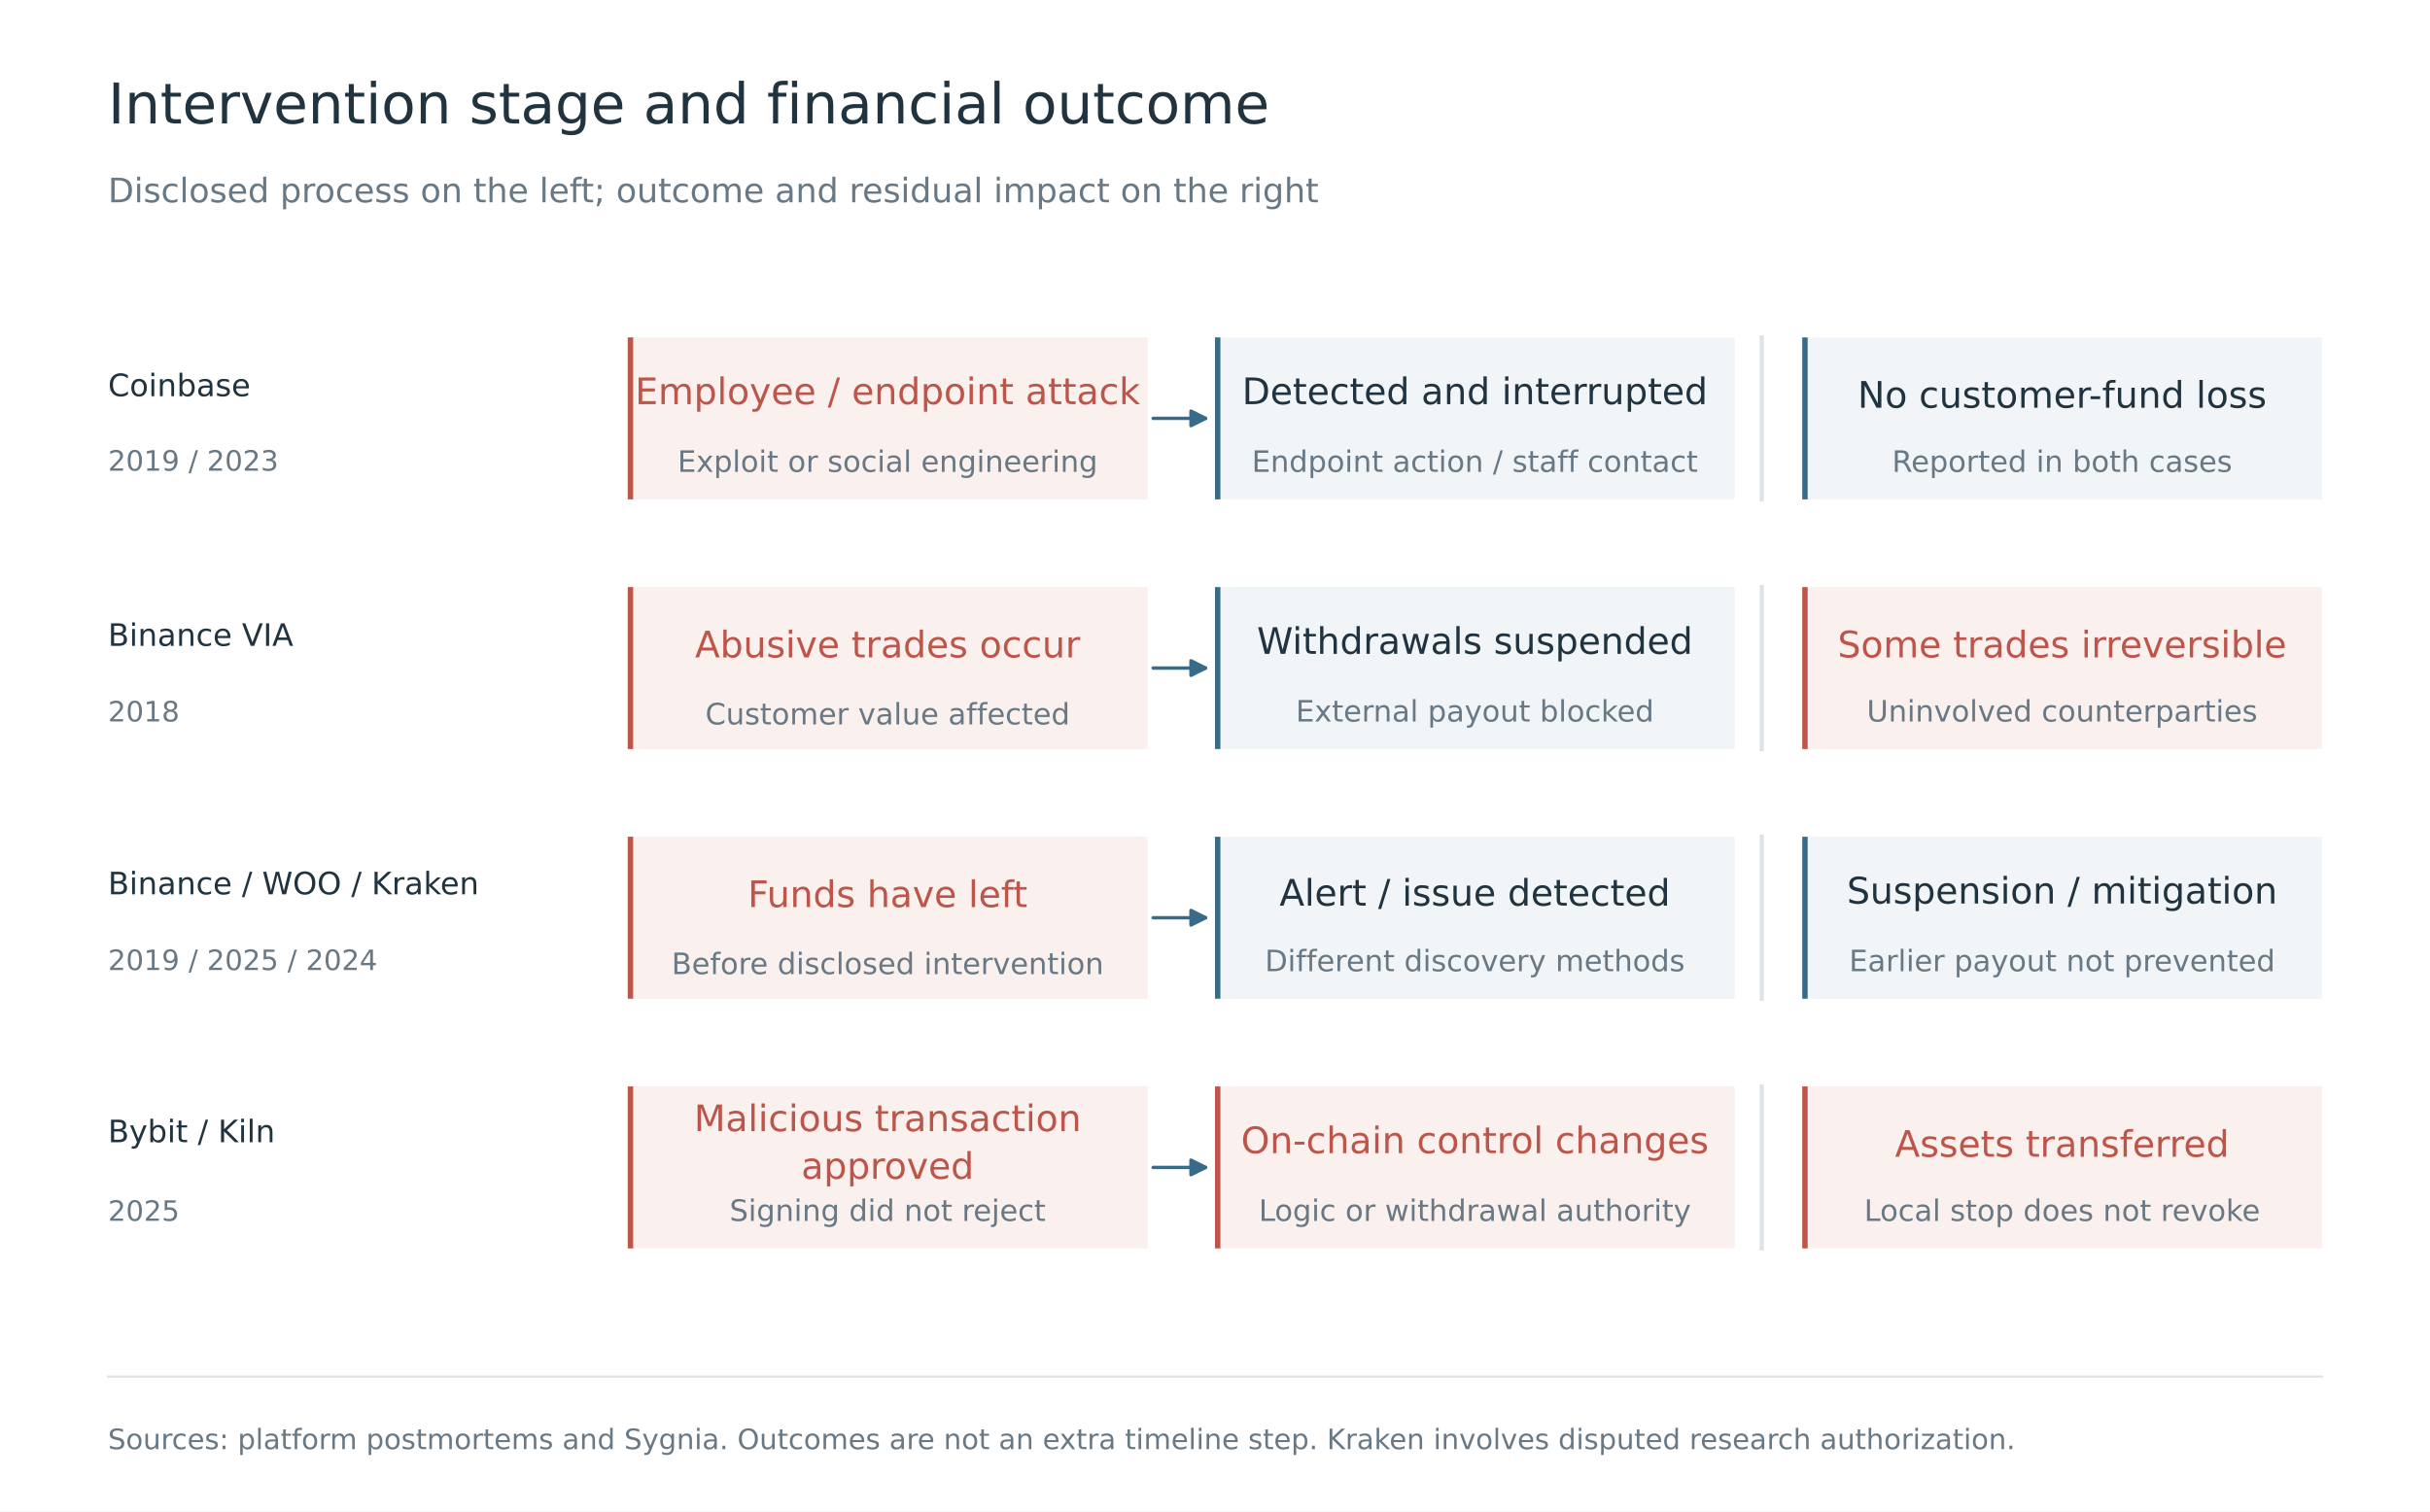
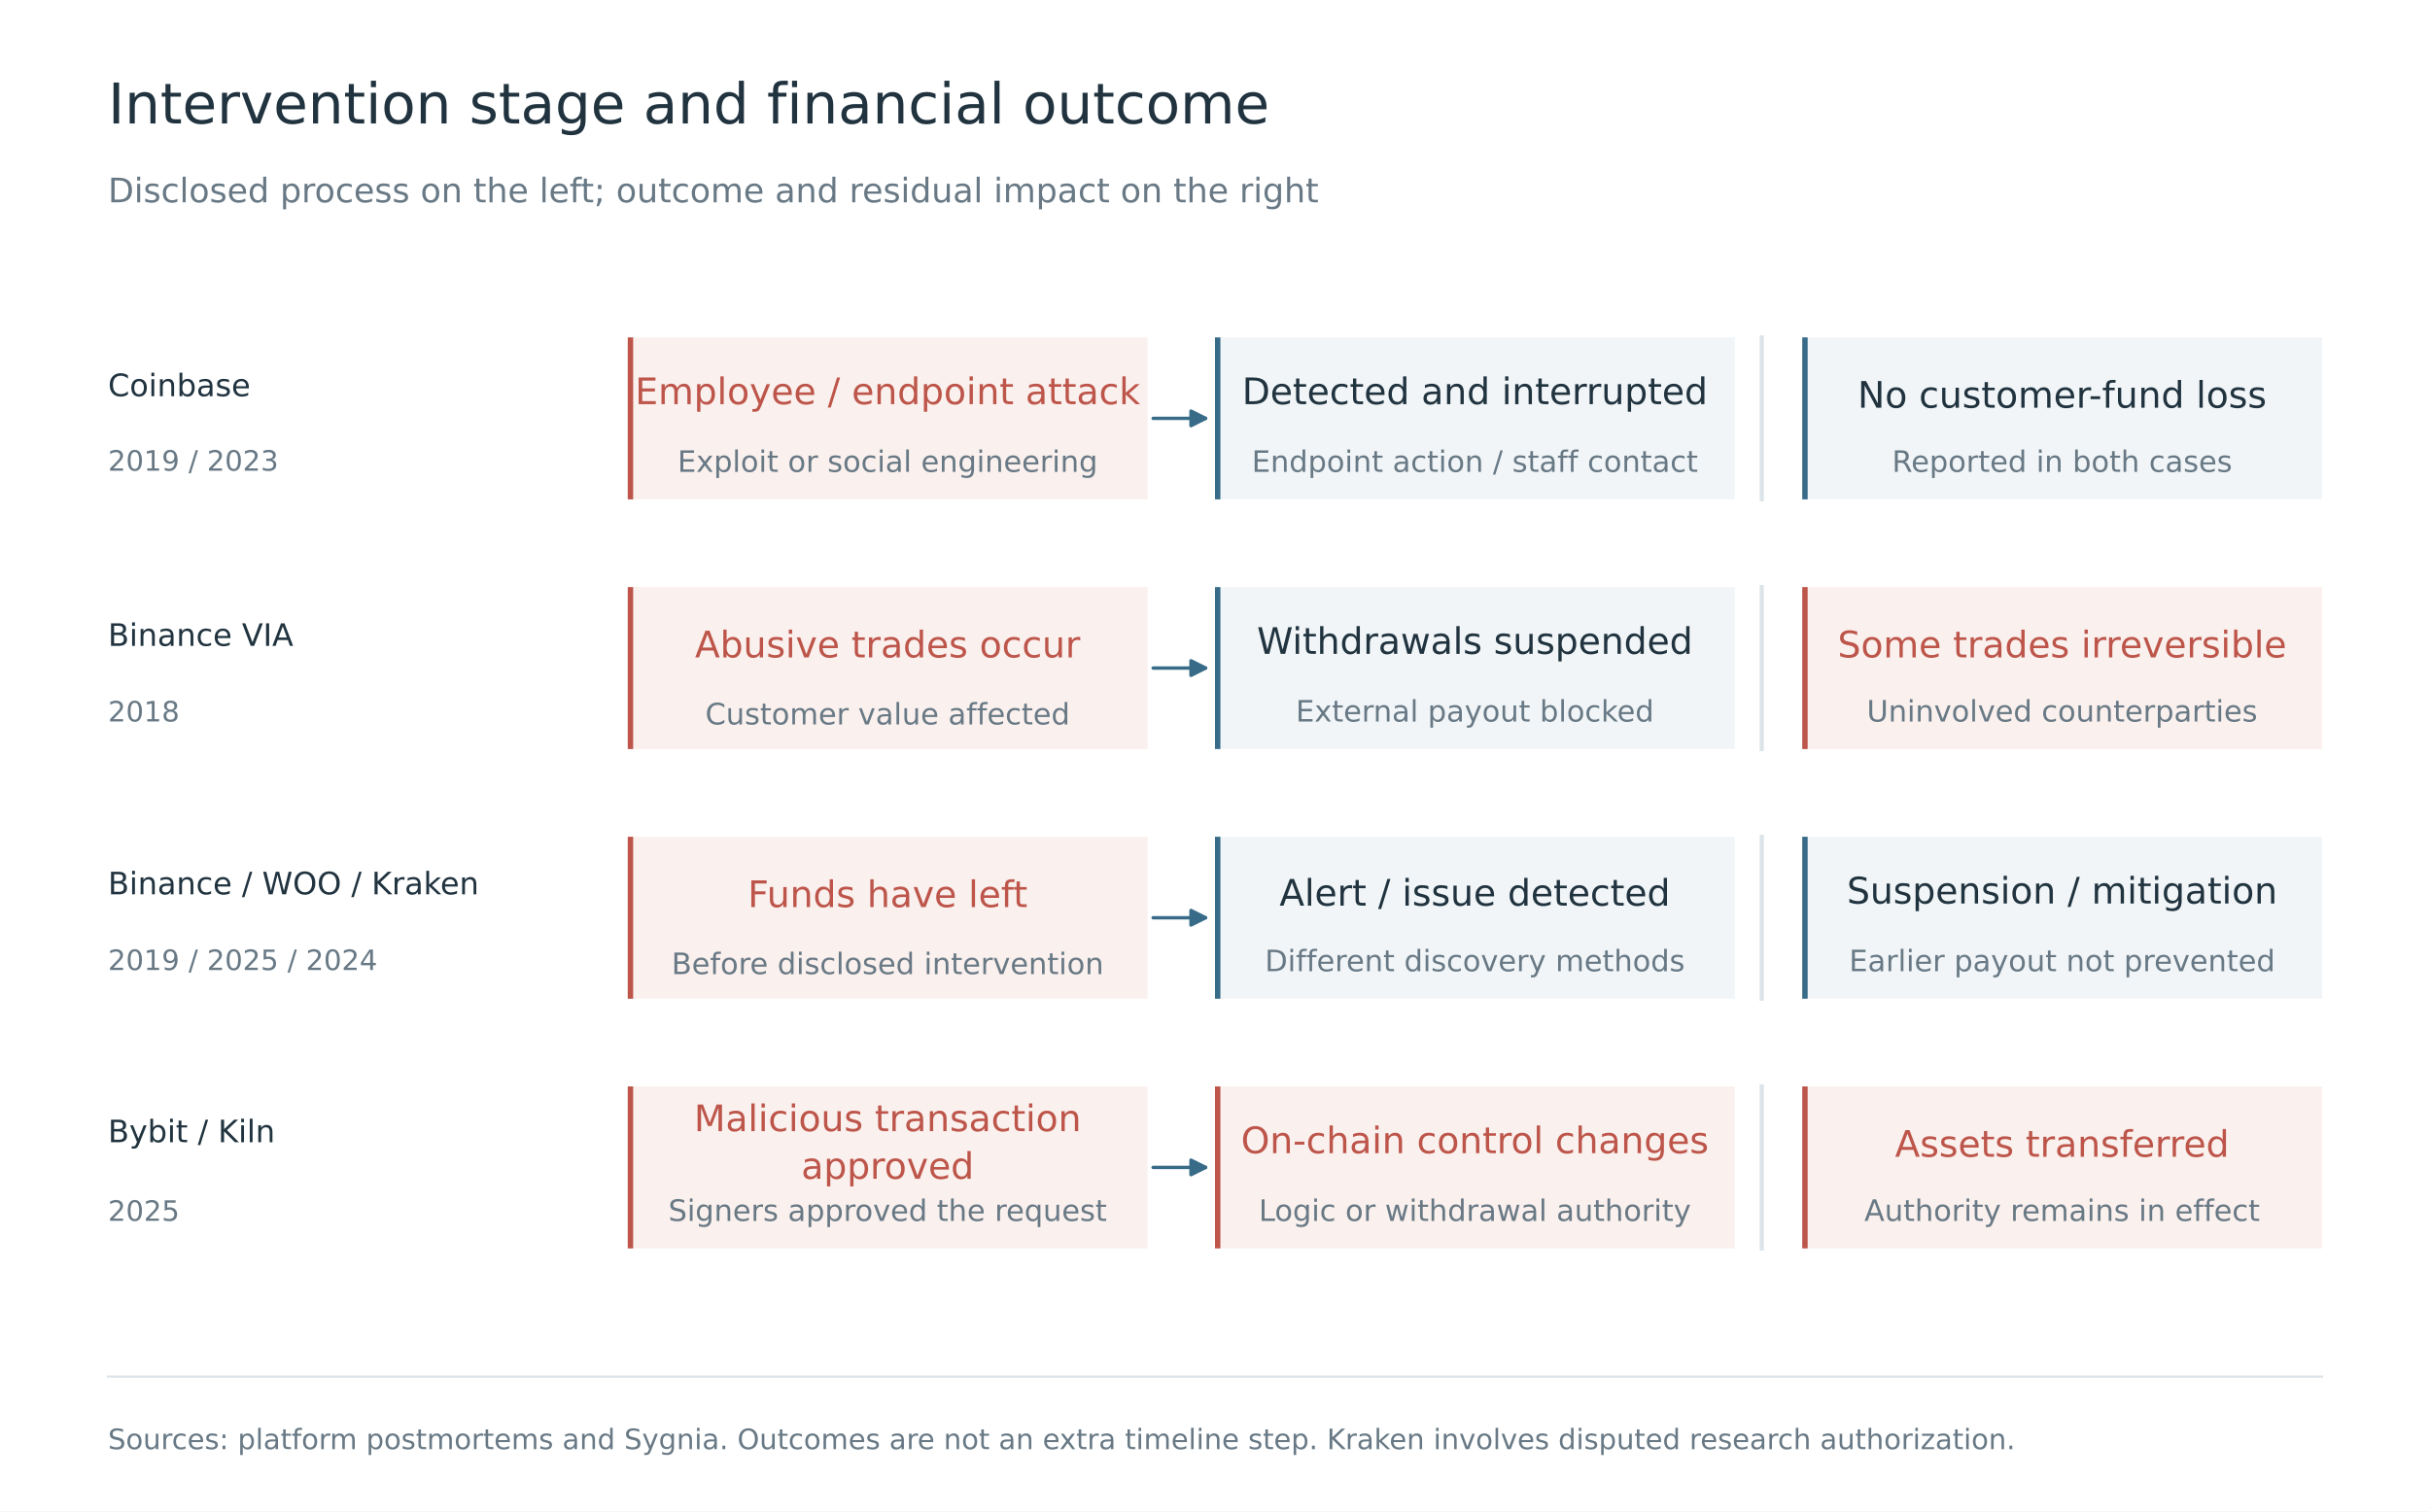
<svg xmlns="http://www.w3.org/2000/svg" width="864pt" height="537.6pt" viewBox="0 0 864 537.6" version="1.1">
  <defs>
    <style type="text/css">*{stroke-linejoin: round; stroke-linecap: butt}</style>
  </defs>
  <g id="figure_1">
    <g id="patch_1">
      <path d="M 0 537.6 L 864 537.6 L 864 0 L 0 0 z " style="fill: #ffffff" />
    </g>
    <g id="axes_1">
      <g id="patch_2">
-         <path d="M 223.2 120 L 408 120 L 408 177.6 L 223.2 177.6 z " clip-path="url(#p0aa8099448)" style="fill: #faf0ed" />
+         <path d="M 223.2 120 L 408 120 L 408 177.6 L 223.2 177.6 z " clip-path="url(#p68e65fe7a8)" style="fill: #faf0ed" />
      </g>
      <g id="patch_3">
-         <path d="M 223.2 120 L 225.12 120 L 225.12 177.6 L 223.2 177.6 z " clip-path="url(#p0aa8099448)" style="fill: #bd554a" />
+         <path d="M 223.2 120 L 225.12 120 L 225.12 177.6 L 223.2 177.6 z " clip-path="url(#p68e65fe7a8)" style="fill: #bd554a" />
      </g>
      <g id="patch_4">
-         <path d="M 432 120 L 616.8 120 L 616.8 177.6 L 432 177.6 z " clip-path="url(#p0aa8099448)" style="fill: #f1f5f7" />
+         <path d="M 432 120 L 616.8 120 L 616.8 177.6 L 432 177.6 z " clip-path="url(#p68e65fe7a8)" style="fill: #f1f5f7" />
      </g>
      <g id="patch_5">
-         <path d="M 432 120 L 433.92 120 L 433.92 177.6 L 432 177.6 z " clip-path="url(#p0aa8099448)" style="fill: #376b88" />
+         <path d="M 432 120 L 433.92 120 L 433.92 177.6 L 432 177.6 z " clip-path="url(#p68e65fe7a8)" style="fill: #376b88" />
      </g>
      <g id="patch_6">
-         <path d="M 410.001 148.8 Q 420 148.8 428.658 148.8 " clip-path="url(#p0aa8099448)" style="fill: none; stroke: #376b88; stroke-width: 1.2; stroke-linecap: round" />
-         <path d="M 423.458 146.2 L 428.658 148.8 L 423.458 151.4 z " clip-path="url(#p0aa8099448)" style="fill: #376b88; stroke: #376b88; stroke-width: 1.2; stroke-linecap: round" />
+         <path d="M 410.001 148.8 Q 420 148.8 428.658 148.8 " clip-path="url(#p68e65fe7a8)" style="fill: none; stroke: #376b88; stroke-width: 1.2; stroke-linecap: round" />
+         <path d="M 423.458 146.2 L 428.658 148.8 L 423.458 151.4 z " clip-path="url(#p68e65fe7a8)" style="fill: #376b88; stroke: #376b88; stroke-width: 1.2; stroke-linecap: round" />
      </g>
      <g id="patch_7">
-         <path d="M 640.8 120 L 825.6 120 L 825.6 177.6 L 640.8 177.6 z " clip-path="url(#p0aa8099448)" style="fill: #f1f5f7" />
+         <path d="M 640.8 120 L 825.6 120 L 825.6 177.6 L 640.8 177.6 z " clip-path="url(#p68e65fe7a8)" style="fill: #f1f5f7" />
      </g>
      <g id="patch_8">
-         <path d="M 640.8 120 L 642.72 120 L 642.72 177.6 L 640.8 177.6 z " clip-path="url(#p0aa8099448)" style="fill: #376b88" />
+         <path d="M 640.8 120 L 642.72 120 L 642.72 177.6 L 640.8 177.6 z " clip-path="url(#p68e65fe7a8)" style="fill: #376b88" />
      </g>
      <g id="patch_9">
-         <path d="M 223.2 208.8 L 408 208.8 L 408 266.4 L 223.2 266.4 z " clip-path="url(#p0aa8099448)" style="fill: #faf0ed" />
+         <path d="M 223.2 208.8 L 408 208.8 L 408 266.4 L 223.2 266.4 z " clip-path="url(#p68e65fe7a8)" style="fill: #faf0ed" />
      </g>
      <g id="patch_10">
-         <path d="M 223.2 208.8 L 225.12 208.8 L 225.12 266.4 L 223.2 266.4 z " clip-path="url(#p0aa8099448)" style="fill: #bd554a" />
+         <path d="M 223.2 208.8 L 225.12 208.8 L 225.12 266.4 L 223.2 266.4 z " clip-path="url(#p68e65fe7a8)" style="fill: #bd554a" />
      </g>
      <g id="patch_11">
-         <path d="M 432 208.8 L 616.8 208.8 L 616.8 266.4 L 432 266.4 z " clip-path="url(#p0aa8099448)" style="fill: #f1f5f7" />
+         <path d="M 432 208.8 L 616.8 208.8 L 616.8 266.4 L 432 266.4 z " clip-path="url(#p68e65fe7a8)" style="fill: #f1f5f7" />
      </g>
      <g id="patch_12">
-         <path d="M 432 208.8 L 433.92 208.8 L 433.92 266.4 L 432 266.4 z " clip-path="url(#p0aa8099448)" style="fill: #376b88" />
+         <path d="M 432 208.8 L 433.92 208.8 L 433.92 266.4 L 432 266.4 z " clip-path="url(#p68e65fe7a8)" style="fill: #376b88" />
      </g>
      <g id="patch_13">
-         <path d="M 410.001 237.6 Q 420 237.6 428.658 237.6 " clip-path="url(#p0aa8099448)" style="fill: none; stroke: #376b88; stroke-width: 1.2; stroke-linecap: round" />
-         <path d="M 423.458 235 L 428.658 237.6 L 423.458 240.2 z " clip-path="url(#p0aa8099448)" style="fill: #376b88; stroke: #376b88; stroke-width: 1.2; stroke-linecap: round" />
+         <path d="M 410.001 237.6 Q 420 237.6 428.658 237.6 " clip-path="url(#p68e65fe7a8)" style="fill: none; stroke: #376b88; stroke-width: 1.2; stroke-linecap: round" />
+         <path d="M 423.458 235 L 428.658 237.6 L 423.458 240.2 z " clip-path="url(#p68e65fe7a8)" style="fill: #376b88; stroke: #376b88; stroke-width: 1.2; stroke-linecap: round" />
      </g>
      <g id="patch_14">
-         <path d="M 640.8 208.8 L 825.6 208.8 L 825.6 266.4 L 640.8 266.4 z " clip-path="url(#p0aa8099448)" style="fill: #faf0ed" />
+         <path d="M 640.8 208.8 L 825.6 208.8 L 825.6 266.4 L 640.8 266.4 z " clip-path="url(#p68e65fe7a8)" style="fill: #faf0ed" />
      </g>
      <g id="patch_15">
-         <path d="M 640.8 208.8 L 642.72 208.8 L 642.72 266.4 L 640.8 266.4 z " clip-path="url(#p0aa8099448)" style="fill: #bd554a" />
+         <path d="M 640.8 208.8 L 642.72 208.8 L 642.72 266.4 L 640.8 266.4 z " clip-path="url(#p68e65fe7a8)" style="fill: #bd554a" />
      </g>
      <g id="patch_16">
-         <path d="M 223.2 297.6 L 408 297.6 L 408 355.2 L 223.2 355.2 z " clip-path="url(#p0aa8099448)" style="fill: #faf0ed" />
+         <path d="M 223.2 297.6 L 408 297.6 L 408 355.2 L 223.2 355.2 z " clip-path="url(#p68e65fe7a8)" style="fill: #faf0ed" />
      </g>
      <g id="patch_17">
-         <path d="M 223.2 297.6 L 225.12 297.6 L 225.12 355.2 L 223.2 355.2 z " clip-path="url(#p0aa8099448)" style="fill: #bd554a" />
+         <path d="M 223.2 297.6 L 225.12 297.6 L 225.12 355.2 L 223.2 355.2 z " clip-path="url(#p68e65fe7a8)" style="fill: #bd554a" />
      </g>
      <g id="patch_18">
-         <path d="M 432 297.6 L 616.8 297.6 L 616.8 355.2 L 432 355.2 z " clip-path="url(#p0aa8099448)" style="fill: #f1f5f7" />
+         <path d="M 432 297.6 L 616.8 297.6 L 616.8 355.2 L 432 355.2 z " clip-path="url(#p68e65fe7a8)" style="fill: #f1f5f7" />
      </g>
      <g id="patch_19">
-         <path d="M 432 297.6 L 433.92 297.6 L 433.92 355.2 L 432 355.2 z " clip-path="url(#p0aa8099448)" style="fill: #376b88" />
+         <path d="M 432 297.6 L 433.92 297.6 L 433.92 355.2 L 432 355.2 z " clip-path="url(#p68e65fe7a8)" style="fill: #376b88" />
      </g>
      <g id="patch_20">
-         <path d="M 410.001 326.4 Q 420 326.4 428.658 326.4 " clip-path="url(#p0aa8099448)" style="fill: none; stroke: #376b88; stroke-width: 1.2; stroke-linecap: round" />
-         <path d="M 423.458 323.8 L 428.658 326.4 L 423.458 329 z " clip-path="url(#p0aa8099448)" style="fill: #376b88; stroke: #376b88; stroke-width: 1.2; stroke-linecap: round" />
+         <path d="M 410.001 326.4 Q 420 326.4 428.658 326.4 " clip-path="url(#p68e65fe7a8)" style="fill: none; stroke: #376b88; stroke-width: 1.2; stroke-linecap: round" />
+         <path d="M 423.458 323.8 L 428.658 326.4 L 423.458 329 z " clip-path="url(#p68e65fe7a8)" style="fill: #376b88; stroke: #376b88; stroke-width: 1.2; stroke-linecap: round" />
      </g>
      <g id="patch_21">
-         <path d="M 640.8 297.6 L 825.6 297.6 L 825.6 355.2 L 640.8 355.2 z " clip-path="url(#p0aa8099448)" style="fill: #f1f5f7" />
+         <path d="M 640.8 297.6 L 825.6 297.6 L 825.6 355.2 L 640.8 355.2 z " clip-path="url(#p68e65fe7a8)" style="fill: #f1f5f7" />
      </g>
      <g id="patch_22">
-         <path d="M 640.8 297.6 L 642.72 297.6 L 642.72 355.2 L 640.8 355.2 z " clip-path="url(#p0aa8099448)" style="fill: #376b88" />
+         <path d="M 640.8 297.6 L 642.72 297.6 L 642.72 355.2 L 640.8 355.2 z " clip-path="url(#p68e65fe7a8)" style="fill: #376b88" />
      </g>
      <g id="patch_23">
-         <path d="M 223.2 386.4 L 408 386.4 L 408 444 L 223.2 444 z " clip-path="url(#p0aa8099448)" style="fill: #faf0ed" />
+         <path d="M 223.2 386.4 L 408 386.4 L 408 444 L 223.2 444 z " clip-path="url(#p68e65fe7a8)" style="fill: #faf0ed" />
      </g>
      <g id="patch_24">
-         <path d="M 223.2 386.4 L 225.12 386.4 L 225.12 444 L 223.2 444 z " clip-path="url(#p0aa8099448)" style="fill: #bd554a" />
+         <path d="M 223.2 386.4 L 225.12 386.4 L 225.12 444 L 223.2 444 z " clip-path="url(#p68e65fe7a8)" style="fill: #bd554a" />
      </g>
      <g id="patch_25">
-         <path d="M 432 386.4 L 616.8 386.4 L 616.8 444 L 432 444 z " clip-path="url(#p0aa8099448)" style="fill: #faf0ed" />
+         <path d="M 432 386.4 L 616.8 386.4 L 616.8 444 L 432 444 z " clip-path="url(#p68e65fe7a8)" style="fill: #faf0ed" />
      </g>
      <g id="patch_26">
-         <path d="M 432 386.4 L 433.92 386.4 L 433.92 444 L 432 444 z " clip-path="url(#p0aa8099448)" style="fill: #bd554a" />
+         <path d="M 432 386.4 L 433.92 386.4 L 433.92 444 L 432 444 z " clip-path="url(#p68e65fe7a8)" style="fill: #bd554a" />
      </g>
      <g id="patch_27">
-         <path d="M 410.001 415.2 Q 420 415.2 428.658 415.2 " clip-path="url(#p0aa8099448)" style="fill: none; stroke: #376b88; stroke-width: 1.2; stroke-linecap: round" />
-         <path d="M 423.458 412.6 L 428.658 415.2 L 423.458 417.8 z " clip-path="url(#p0aa8099448)" style="fill: #376b88; stroke: #376b88; stroke-width: 1.2; stroke-linecap: round" />
+         <path d="M 410.001 415.2 Q 420 415.2 428.658 415.2 " clip-path="url(#p68e65fe7a8)" style="fill: none; stroke: #376b88; stroke-width: 1.2; stroke-linecap: round" />
+         <path d="M 423.458 412.6 L 428.658 415.2 L 423.458 417.8 z " clip-path="url(#p68e65fe7a8)" style="fill: #376b88; stroke: #376b88; stroke-width: 1.2; stroke-linecap: round" />
      </g>
      <g id="patch_28">
-         <path d="M 640.8 386.4 L 825.6 386.4 L 825.6 444 L 640.8 444 z " clip-path="url(#p0aa8099448)" style="fill: #faf0ed" />
+         <path d="M 640.8 386.4 L 825.6 386.4 L 825.6 444 L 640.8 444 z " clip-path="url(#p68e65fe7a8)" style="fill: #faf0ed" />
      </g>
      <g id="patch_29">
-         <path d="M 640.8 386.4 L 642.72 386.4 L 642.72 444 L 640.8 444 z " clip-path="url(#p0aa8099448)" style="fill: #bd554a" />
+         <path d="M 640.8 386.4 L 642.72 386.4 L 642.72 444 L 640.8 444 z " clip-path="url(#p68e65fe7a8)" style="fill: #bd554a" />
      </g>
      <g id="line2d_1">
-         <path d="M 626.4 120 L 626.4 177.6 " clip-path="url(#p0aa8099448)" style="fill: none; stroke: #dce4e9; stroke-width: 1.5; stroke-linecap: square" />
+         <path d="M 626.4 120 L 626.4 177.6 " clip-path="url(#p68e65fe7a8)" style="fill: none; stroke: #dce4e9; stroke-width: 1.5; stroke-linecap: square" />
      </g>
      <g id="line2d_2">
-         <path d="M 626.4 208.8 L 626.4 266.4 " clip-path="url(#p0aa8099448)" style="fill: none; stroke: #dce4e9; stroke-width: 1.5; stroke-linecap: square" />
+         <path d="M 626.4 208.8 L 626.4 266.4 " clip-path="url(#p68e65fe7a8)" style="fill: none; stroke: #dce4e9; stroke-width: 1.5; stroke-linecap: square" />
      </g>
      <g id="line2d_3">
-         <path d="M 626.4 297.6 L 626.4 355.2 " clip-path="url(#p0aa8099448)" style="fill: none; stroke: #dce4e9; stroke-width: 1.5; stroke-linecap: square" />
+         <path d="M 626.4 297.6 L 626.4 355.2 " clip-path="url(#p68e65fe7a8)" style="fill: none; stroke: #dce4e9; stroke-width: 1.5; stroke-linecap: square" />
      </g>
      <g id="line2d_4">
-         <path d="M 626.4 386.4 L 626.4 444 " clip-path="url(#p0aa8099448)" style="fill: none; stroke: #dce4e9; stroke-width: 1.5; stroke-linecap: square" />
+         <path d="M 626.4 386.4 L 626.4 444 " clip-path="url(#p68e65fe7a8)" style="fill: none; stroke: #dce4e9; stroke-width: 1.5; stroke-linecap: square" />
      </g>
      <g id="line2d_5">
-         <path d="M 38.4 489.6 L 825.6 489.6 " clip-path="url(#p0aa8099448)" style="fill: none; stroke: #dce4e9; stroke-width: 0.8; stroke-linecap: square" />
+         <path d="M 38.4 489.6 L 825.6 489.6 " clip-path="url(#p68e65fe7a8)" style="fill: none; stroke: #dce4e9; stroke-width: 0.8; stroke-linecap: square" />
      </g>
      <g id="text_1">
        <text style="font-size: 20px; font-family: 'DejaVu Sans'; text-anchor: start; fill: #20333f" x="38.4" y="43.919" transform="rotate(-0 38.4 43.91875)">Intervention stage and financial outcome</text>
      </g>
      <g id="text_2">
        <text style="font-size: 12px; font-family: 'DejaVu Sans'; text-anchor: start; fill: #687985" x="38.4" y="71.951" transform="rotate(-0 38.4 71.95125)">Disclosed process on the left; outcome and residual impact on the right</text>
      </g>
      <g id="text_3">
        <text style="font-size: 11px; font-family: 'DejaVu Sans'; text-anchor: start; fill: #20333f" x="38.4" y="140.901" transform="rotate(-0 38.4 140.9009)">Coinbase</text>
      </g>
      <g id="text_4">
        <text style="font-size: 10px; font-family: 'DejaVu Sans'; text-anchor: start; fill: #687985" x="38.4" y="167.407" transform="rotate(-0 38.4 167.4069)">2019 / 2023</text>
      </g>
      <g id="text_5">
        <text style="font-size: 13px; font-family: 'DejaVu Sans'; text-anchor: middle; fill: #bd554a" x="315.6" y="143.747" transform="rotate(-0 315.6 143.7472)">Employee / endpoint attack</text>
      </g>
      <g id="text_6">
        <text style="font-size: 10.5px; font-family: 'DejaVu Sans'; text-anchor: middle; fill: #687985" x="315.6" y="167.825" transform="rotate(-0 315.6 167.8253)">Exploit or social engineering</text>
      </g>
      <g id="text_7">
        <text style="font-size: 13px; font-family: 'DejaVu Sans'; text-anchor: middle; fill: #20333f" x="524.4" y="143.747" transform="rotate(-0 524.4 143.7472)">Detected and interrupted</text>
      </g>
      <g id="text_8">
        <text style="font-size: 10.5px; font-family: 'DejaVu Sans'; text-anchor: middle; fill: #687985" x="524.4" y="167.825" transform="rotate(-0 524.4 167.8253)">Endpoint action / staff contact</text>
      </g>
      <g id="text_9">
        <text style="font-size: 13px; font-family: 'DejaVu Sans'; text-anchor: middle; fill: #20333f" x="733.2" y="145.007" transform="rotate(-0 733.2 145.0066)">No customer-fund loss</text>
      </g>
      <g id="text_10">
        <text style="font-size: 10.5px; font-family: 'DejaVu Sans'; text-anchor: middle; fill: #687985" x="733.2" y="167.825" transform="rotate(-0 733.2 167.8253)">Reported in both cases</text>
      </g>
      <g id="text_11">
        <text style="font-size: 11px; font-family: 'DejaVu Sans'; text-anchor: start; fill: #20333f" x="38.4" y="229.701" transform="rotate(-0 38.4 229.7009)">Binance VIA</text>
      </g>
      <g id="text_12">
        <text style="font-size: 10px; font-family: 'DejaVu Sans'; text-anchor: start; fill: #687985" x="38.4" y="256.6" transform="rotate(-0 38.4 256.5998)">2018</text>
      </g>
      <g id="text_13">
        <text style="font-size: 13px; font-family: 'DejaVu Sans'; text-anchor: middle; fill: #bd554a" x="315.6" y="233.807" transform="rotate(-0 315.6 233.8066)">Abusive trades occur</text>
      </g>
      <g id="text_14">
        <text style="font-size: 10.5px; font-family: 'DejaVu Sans'; text-anchor: middle; fill: #687985" x="315.6" y="257.643" transform="rotate(-0 315.6 257.6425)">Customer value affected</text>
      </g>
      <g id="text_15">
        <text style="font-size: 13px; font-family: 'DejaVu Sans'; text-anchor: middle; fill: #20333f" x="524.4" y="232.547" transform="rotate(-0 524.4 232.5472)">Withdrawals suspended</text>
      </g>
      <g id="text_16">
        <text style="font-size: 10.5px; font-family: 'DejaVu Sans'; text-anchor: middle; fill: #687985" x="524.4" y="256.625" transform="rotate(-0 524.4 256.6253)">External payout blocked</text>
      </g>
      <g id="text_17">
        <text style="font-size: 13px; font-family: 'DejaVu Sans'; text-anchor: middle; fill: #bd554a" x="733.2" y="233.807" transform="rotate(-0 733.2 233.8066)">Some trades irreversible</text>
      </g>
      <g id="text_18">
        <text style="font-size: 10.5px; font-family: 'DejaVu Sans'; text-anchor: middle; fill: #687985" x="733.2" y="256.625" transform="rotate(-0 733.2 256.6253)">Uninvolved counterparties</text>
      </g>
      <g id="text_19">
        <text style="font-size: 11px; font-family: 'DejaVu Sans'; text-anchor: start; fill: #20333f" x="38.4" y="318.069" transform="rotate(-0 38.4 318.0687)">Binance / WOO / Kraken</text>
      </g>
      <g id="text_20">
        <text style="font-size: 10px; font-family: 'DejaVu Sans'; text-anchor: start; fill: #687985" x="38.4" y="345.007" transform="rotate(-0 38.4 345.0069)">2019 / 2025 / 2024</text>
      </g>
      <g id="text_21">
        <text style="font-size: 13px; font-family: 'DejaVu Sans'; text-anchor: middle; fill: #bd554a" x="315.6" y="322.607" transform="rotate(-0 315.6 322.6066)">Funds have left</text>
      </g>
      <g id="text_22">
        <text style="font-size: 10.5px; font-family: 'DejaVu Sans'; text-anchor: middle; fill: #687985" x="315.6" y="346.443" transform="rotate(-0 315.6 346.4425)">Before disclosed intervention</text>
      </g>
      <g id="text_23">
        <text style="font-size: 13px; font-family: 'DejaVu Sans'; text-anchor: middle; fill: #20333f" x="524.4" y="322.096" transform="rotate(-0 524.4 322.0957)">Alert / issue detected</text>
      </g>
      <g id="text_24">
        <text style="font-size: 10.5px; font-family: 'DejaVu Sans'; text-anchor: middle; fill: #687985" x="524.4" y="345.425" transform="rotate(-0 524.4 345.4253)">Different discovery methods</text>
      </g>
      <g id="text_25">
        <text style="font-size: 13px; font-family: 'DejaVu Sans'; text-anchor: middle; fill: #20333f" x="733.2" y="321.347" transform="rotate(-0 733.2 321.3472)">Suspension / mitigation</text>
      </g>
      <g id="text_26">
        <text style="font-size: 10.5px; font-family: 'DejaVu Sans'; text-anchor: middle; fill: #687985" x="733.2" y="345.425" transform="rotate(-0 733.2 345.4253)">Earlier payout not prevented</text>
      </g>
      <g id="text_27">
        <text style="font-size: 11px; font-family: 'DejaVu Sans'; text-anchor: start; fill: #20333f" x="38.4" y="406.235" transform="rotate(-0 38.4 406.2353)">Bybit / Kiln</text>
      </g>
      <g id="text_28">
        <text style="font-size: 10px; font-family: 'DejaVu Sans'; text-anchor: start; fill: #687985" x="38.4" y="434.2" transform="rotate(-0 38.4 434.1998)">2025</text>
      </g>
      <g id="text_29">
        <text style="font-size: 13px; font-family: 'DejaVu Sans'; fill: #bd554a" transform="translate(246.7518 402.3066)">Malicious transaction</text>
        <text style="font-size: 13px; font-family: 'DejaVu Sans'; fill: #bd554a" transform="translate(284.8845 419.2472)">approved</text>
      </g>
      <g id="text_30">
-         <text style="font-size: 10.5px; font-family: 'DejaVu Sans'; text-anchor: middle; fill: #687985" x="315.6" y="434.225" transform="rotate(-0 315.6 434.2253)">Signing did not reject</text>
+         <text style="font-size: 10.5px; font-family: 'DejaVu Sans'; text-anchor: middle; fill: #687985" x="315.6" y="434.225" transform="rotate(-0 315.6 434.2253)">Signers approved the request</text>
      </g>
      <g id="text_31">
        <text style="font-size: 13px; font-family: 'DejaVu Sans'; text-anchor: middle; fill: #bd554a" x="524.4" y="410.147" transform="rotate(-0 524.4 410.1472)">On-chain control changes</text>
      </g>
      <g id="text_32">
        <text style="font-size: 10.5px; font-family: 'DejaVu Sans'; text-anchor: middle; fill: #687985" x="524.4" y="434.225" transform="rotate(-0 524.4 434.2253)">Logic or withdrawal authority</text>
      </g>
      <g id="text_33">
        <text style="font-size: 13px; font-family: 'DejaVu Sans'; text-anchor: middle; fill: #bd554a" x="733.2" y="411.407" transform="rotate(-0 733.2 411.4066)">Assets transferred</text>
      </g>
      <g id="text_34">
-         <text style="font-size: 10.5px; font-family: 'DejaVu Sans'; text-anchor: middle; fill: #687985" x="733.2" y="434.225" transform="rotate(-0 733.2 434.2253)">Local stop does not revoke</text>
+         <text style="font-size: 10.5px; font-family: 'DejaVu Sans'; text-anchor: middle; fill: #687985" x="733.2" y="434.225" transform="rotate(-0 733.2 434.2253)">Authority remains in effect</text>
      </g>
      <g id="text_35">
        <text style="font-size: 10px; font-family: 'DejaVu Sans'; text-anchor: start; fill: #687985" x="38.4" y="515.399" transform="rotate(-0 38.4 515.3994)">Sources: platform postmortems and Sygnia. Outcomes are not an extra timeline step. Kraken involves disputed research authorization.</text>
      </g>
    </g>
  </g>
  <defs>
-     <clipPath id="p0aa8099448">
+     <clipPath id="p68e65fe7a8">
      <rect x="0" y="0" width="864" height="537.6" />
    </clipPath>
  </defs>
</svg>
